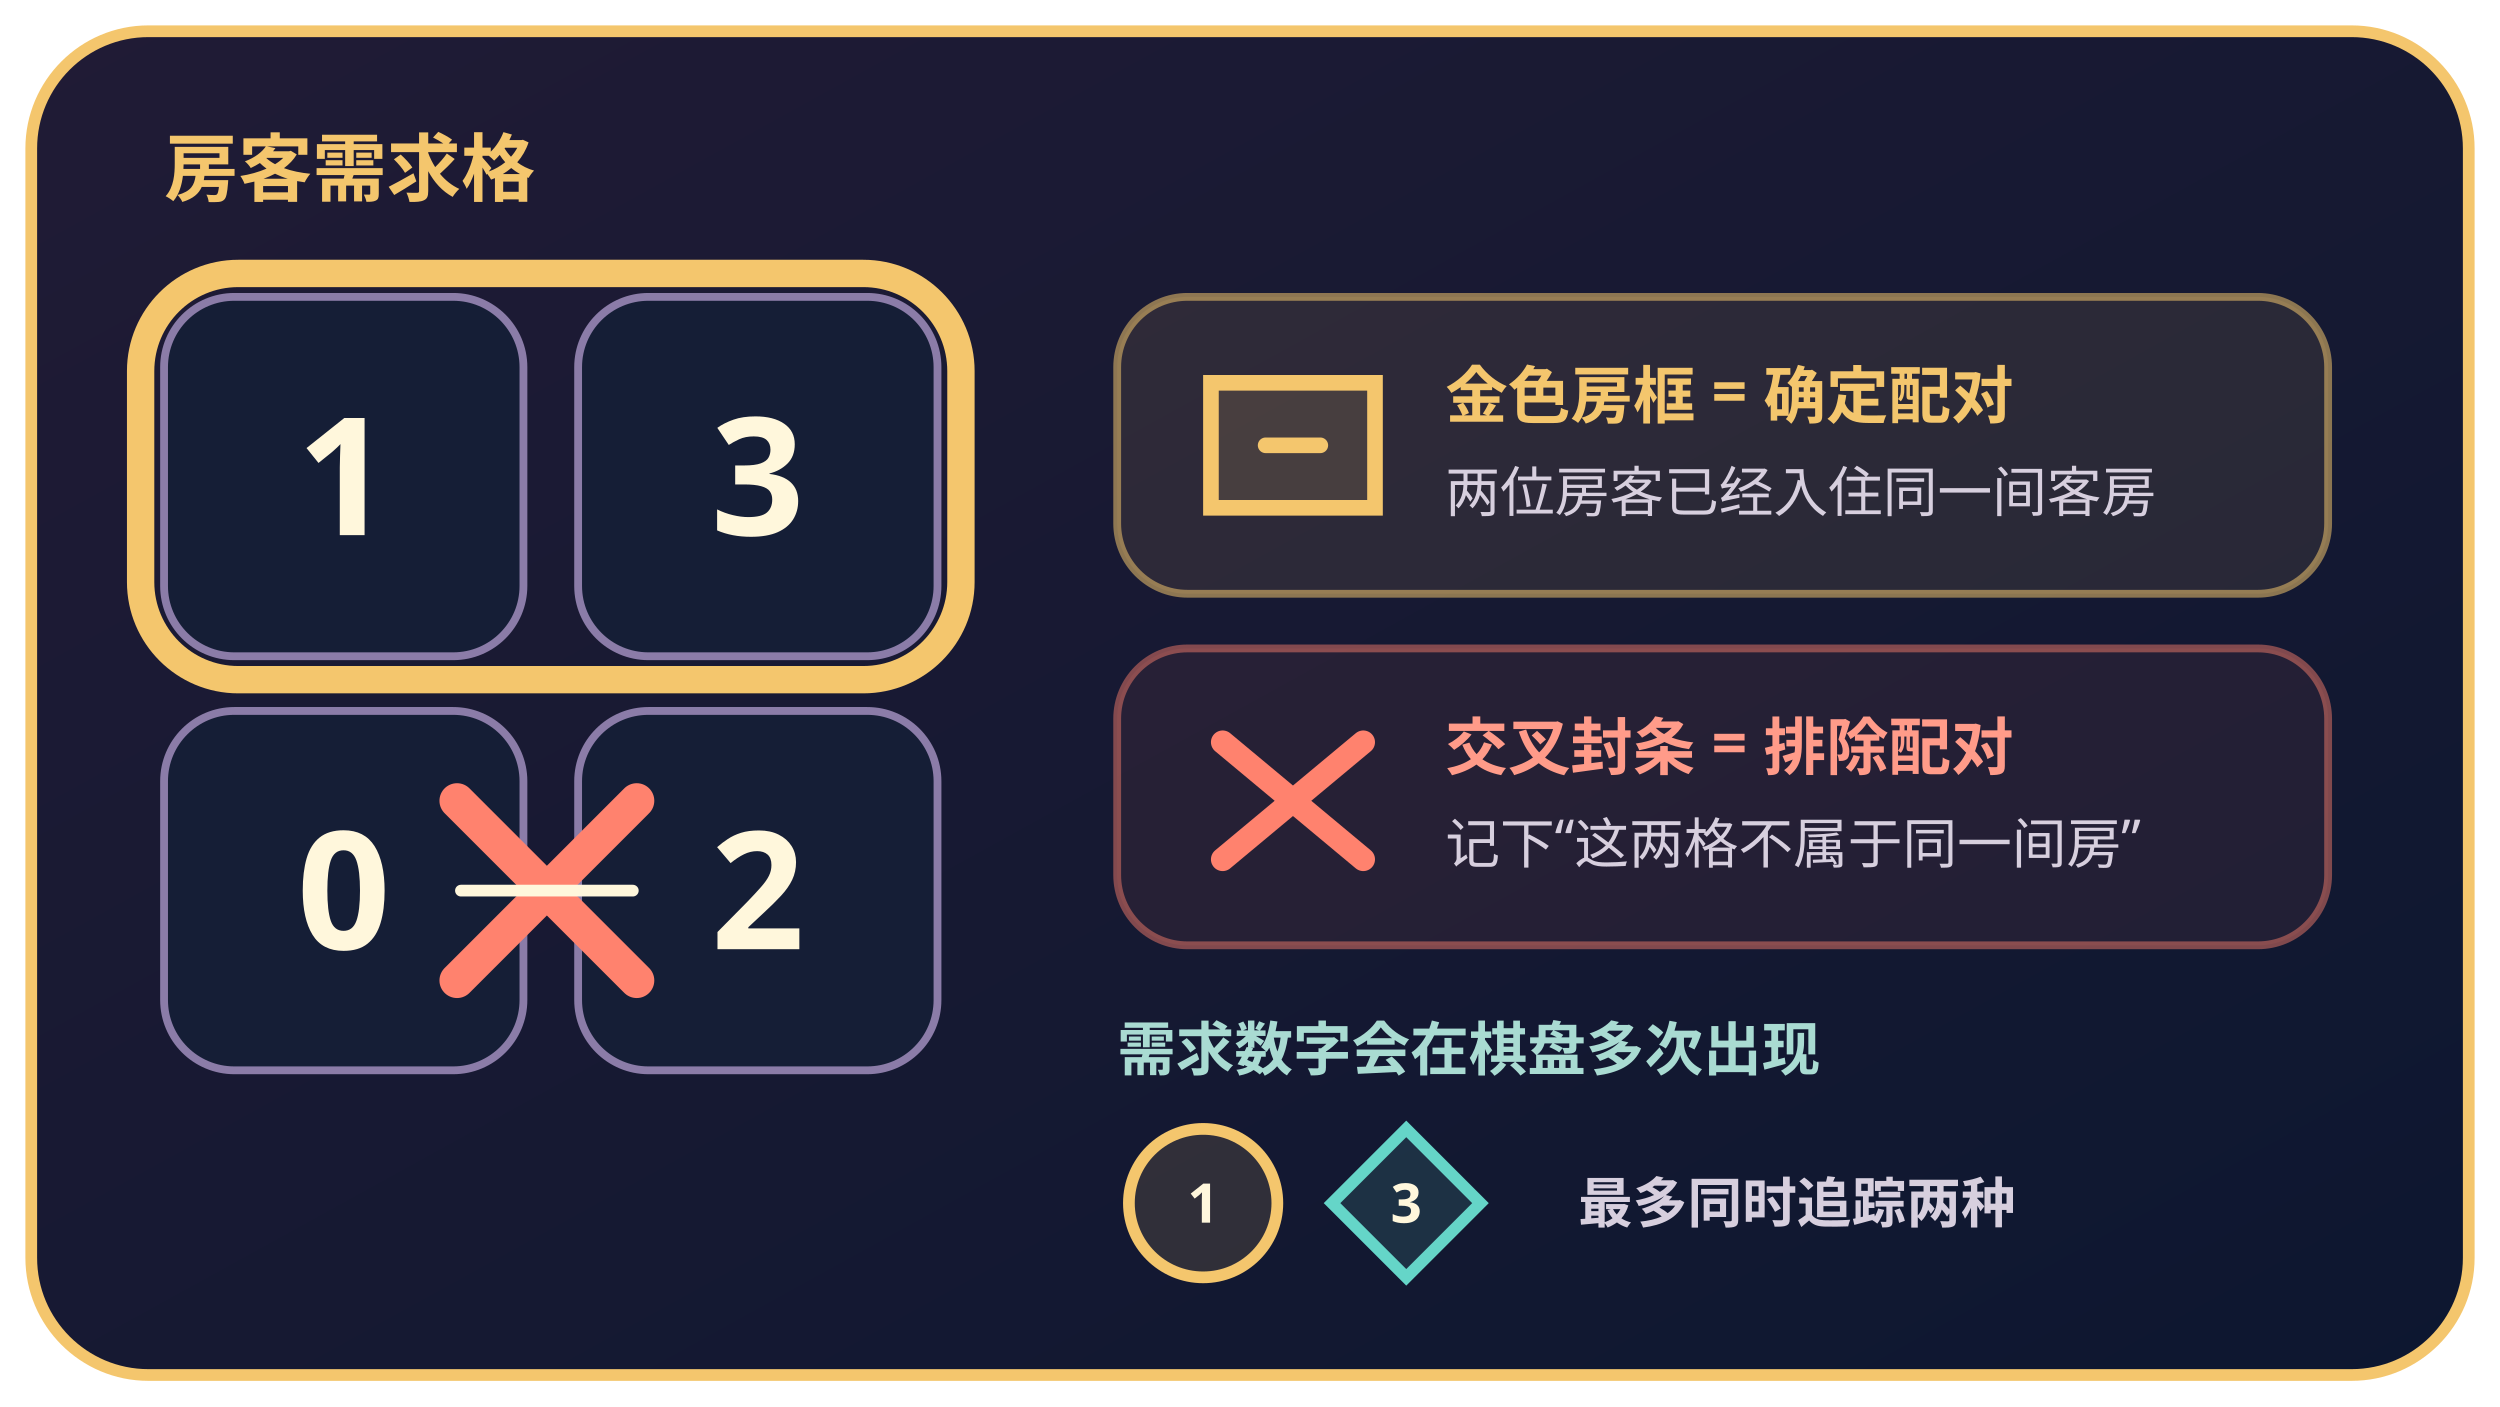
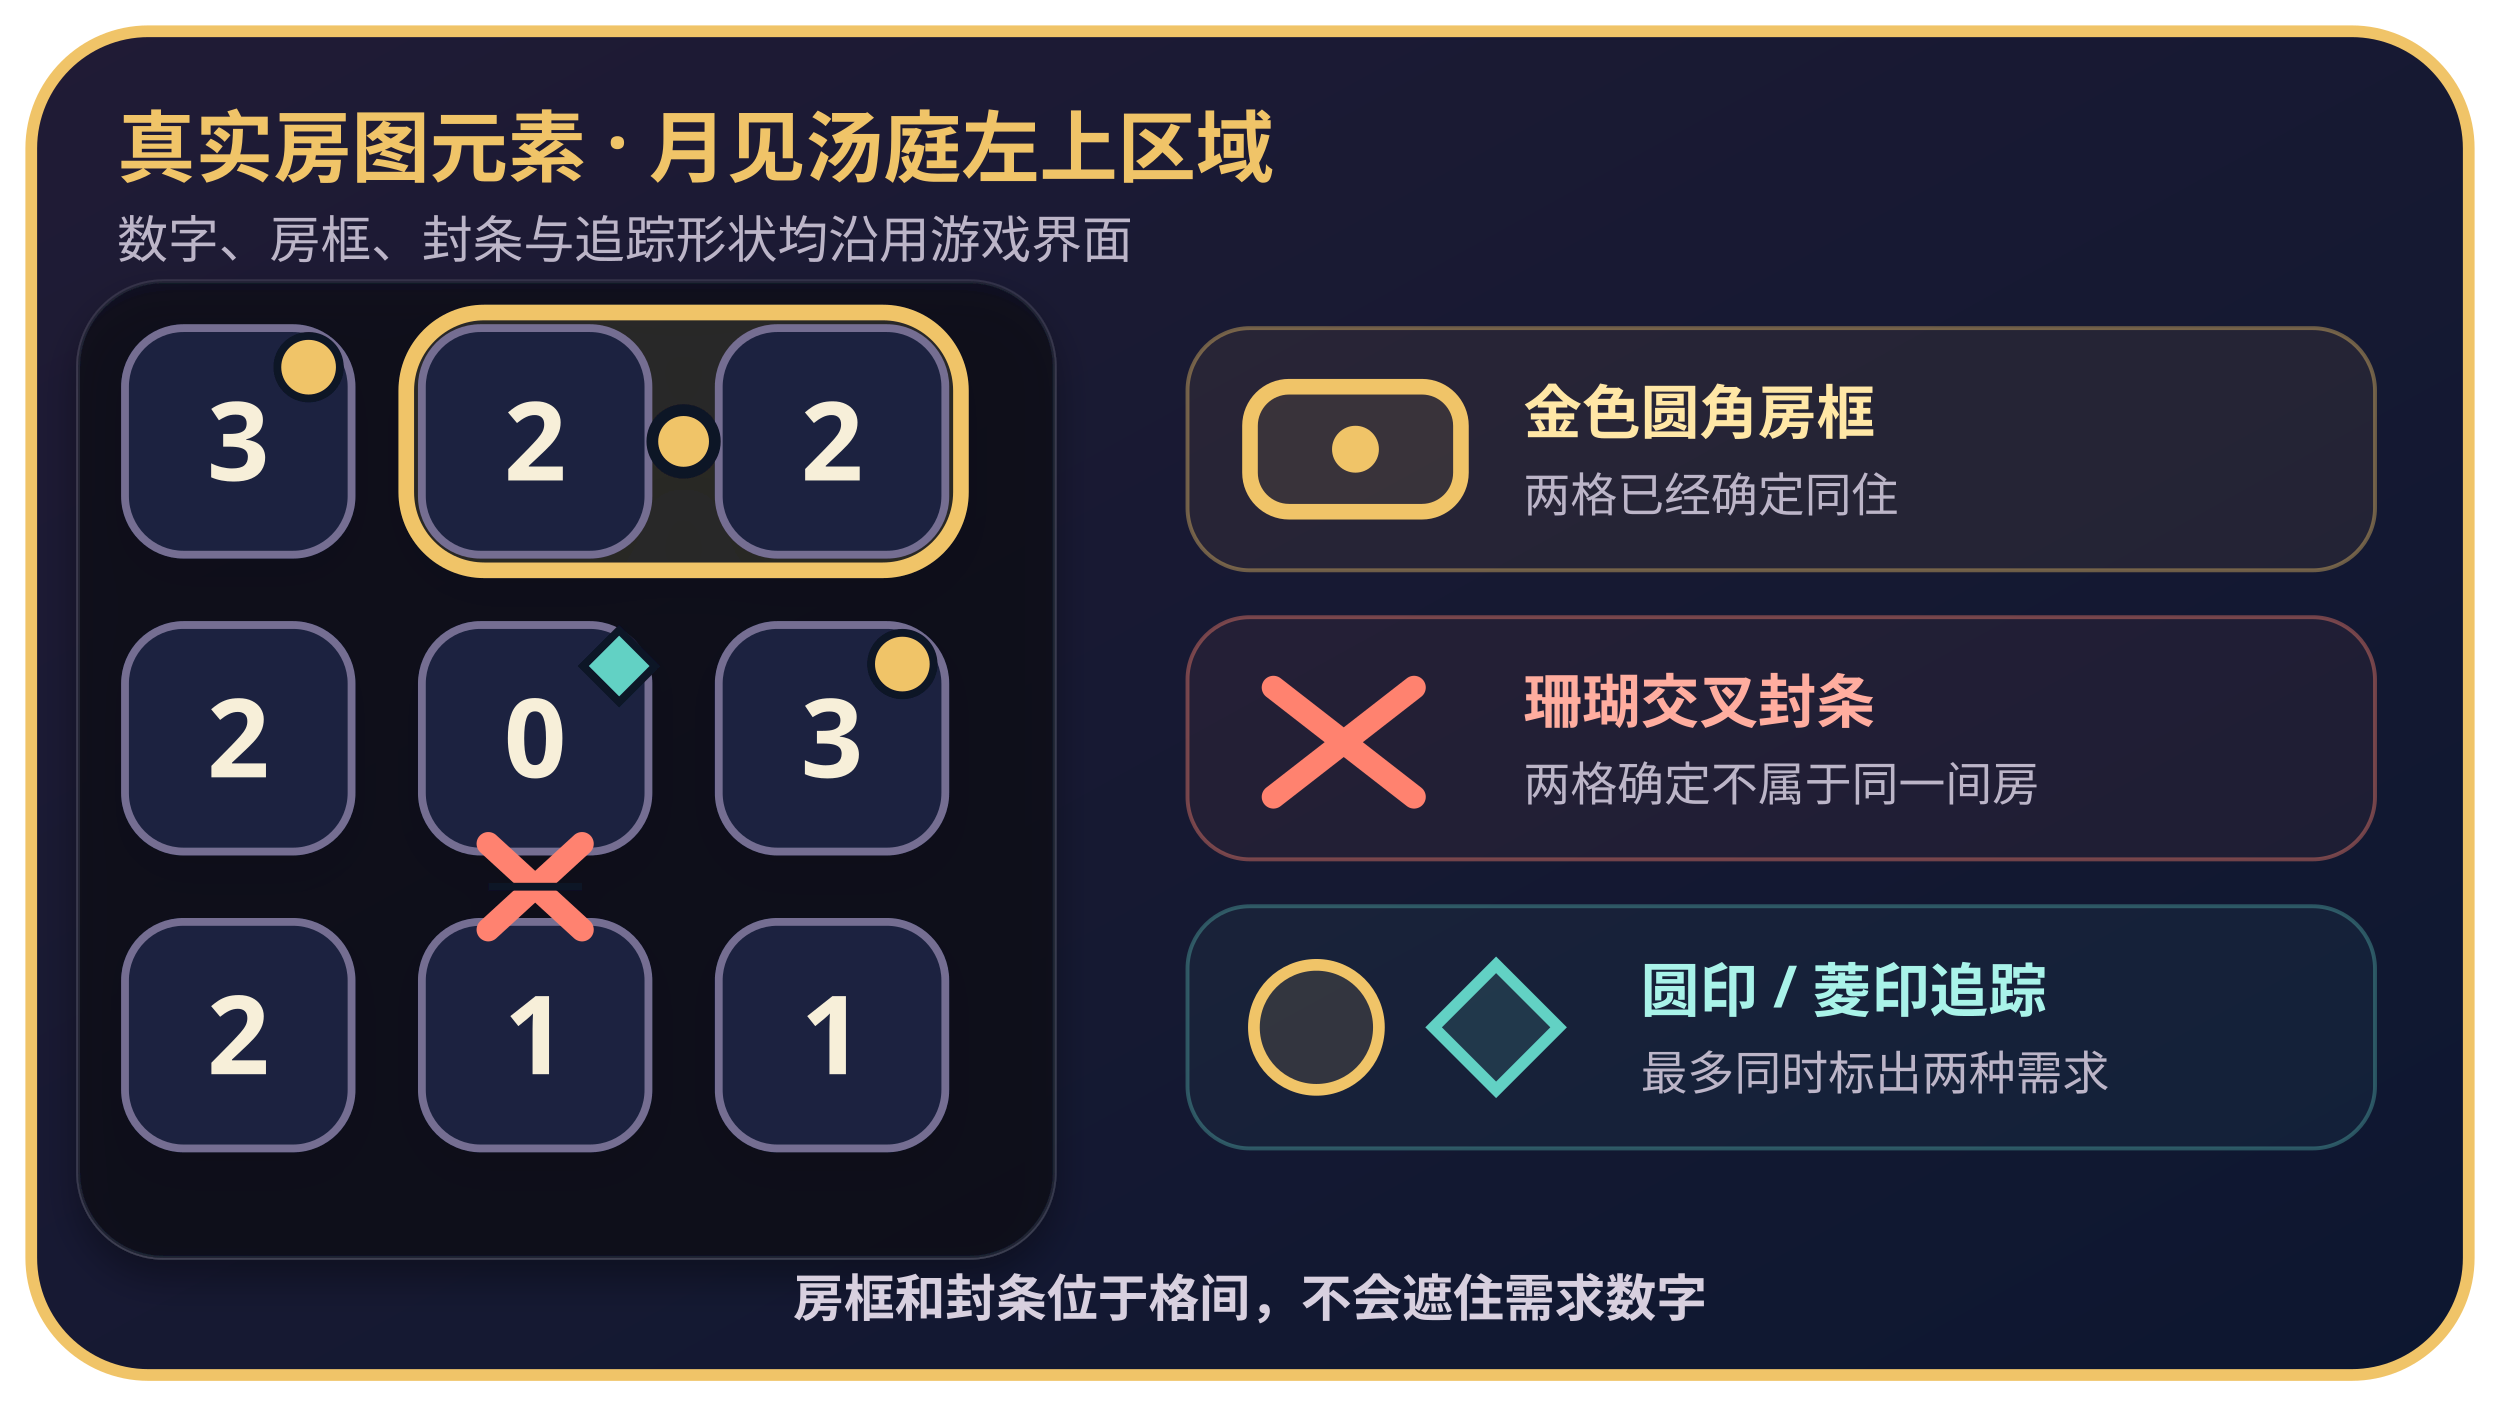
- <svg xmlns="http://www.w3.org/2000/svg" viewBox="0 0 640 360" preserveAspectRatio="xMidYMid meet" role="img" aria-labelledby="title description" data-tutorial-state="elements">
+ <svg xmlns="http://www.w3.org/2000/svg" viewBox="0 0 640 360" preserveAspectRatio="xMidYMid meet" role="img" aria-labelledby="title description" data-tutorial-state="elements" data-puzzle-id="yokai-inn:g1:o3:u:do80yl:a10" data-board-cells="0,1,2,5,6,7,10,11,12" data-rooms="1:2" data-excluded="6:11" data-highlights="3,0">
  <defs>
    <linearGradient id="paper" x1="0" y1="0" x2="1" y2="1">
      <stop stop-color="#201b35" />
      <stop offset="1" stop-color="#0d1730" />
    </linearGradient>
-     <filter id="glow">
-       <feGaussianBlur stdDeviation="5" result="b" />
-       <feMerge>
-         <feMergeNode in="b" />
-         <feMergeNode in="SourceGraphic" />
-       </feMerge>
+     <filter id="shadow">
+       <feDropShadow dx="0" dy="5" stdDeviation="5" flood-color="#000" flood-opacity=".45" />
    </filter>
  </defs>
-   <rect x="8" y="8" width="624" height="344" rx="30" fill="url(#paper)" stroke="#f4c66d" stroke-width="3" />
-   <text x="42" y="50" fill="#f4c66d" font-family="system-ui,sans-serif" font-size="19" font-weight="800">房客需求格</text>
-   <g transform="translate(42 76)" font-family="system-ui,sans-serif" text-anchor="middle">
-     <g fill="#151e36" stroke="#8b7ca8" stroke-width="2">
-       <rect x="0" y="0" width="92" height="92" rx="18" />
-       <rect x="106" y="0" width="92" height="92" rx="18" />
-       <rect x="0" y="106" width="92" height="92" rx="18" />
-       <rect x="106" y="106" width="92" height="92" rx="18" />
-     </g>
-     <g fill="#fff7dc" font-size="42" font-weight="900">
-       <text x="46" y="61">1</text>
-       <text x="152" y="61">3</text>
-       <text x="46" y="167">0</text>
-       <text x="152" y="167">2</text>
-     </g>
-     <rect x="-6" y="-6" width="210" height="104" rx="25" fill="none" stroke="#f4c66d" stroke-width="7" />
-     <path d="M75 129l46 46m0-46l-46 46" fill="none" stroke="#ff826e" stroke-width="9" stroke-linecap="round" />
-     <path d="M76 152h44" stroke="#fff7dc" stroke-width="3" stroke-linecap="round" />
-   </g>
+   <rect x="8" y="8" width="624" height="344" rx="30" fill="url(#paper)" stroke="#f0c468" stroke-width="3" />
  <g font-family="system-ui,sans-serif">
-     <g transform="translate(286 76)">
-       <rect width="310" height="76" rx="18" fill="#f4c66d18" stroke="#f4c66d88" stroke-width="2" />
-       <path d="M24 22h42v32H24z" fill="#f4c66d22" stroke="#f4c66d" stroke-width="4" />
-       <path d="M38 38h14" stroke="#f4c66d" stroke-width="4" stroke-linecap="round" />
-       <text x="84" y="31" fill="#f4c66d" font-size="16" font-weight="900">金色房框 = 确定配对</text>
-       <text x="84" y="55" fill="#d7cfde" font-size="14">两位房客已经入住同一间客房</text>
-     </g>
-     <g transform="translate(286 166)">
-       <rect width="310" height="76" rx="18" fill="#ff826e12" stroke="#ff826e77" stroke-width="2" />
-       <path d="M27 24l36 30m0-30L27 54" stroke="#ff826e" stroke-width="6" stroke-linecap="round" />
-       <text x="84" y="31" fill="#ff9b89" font-size="16" font-weight="900">交叉封条 = 排除配对</text>
-       <text x="84" y="55" fill="#d7cfde" font-size="14">记下“这两格不属于同一间房”</text>
-     </g>
-     <g transform="translate(286 256)">
-       <text x="0" y="18" fill="#a9dbd2" font-size="15" font-weight="800">需求数字会在棋盘多次出现</text>
-       <g transform="translate(0 30)" font-size="14" font-weight="900" text-anchor="middle">
-         <circle cx="22" cy="22" r="19" fill="#f4c66d22" stroke="#f4c66d" stroke-width="3" />
-         <text x="22" y="27" fill="#fff7dc">1</text>
-         <path d="M74 3l19 19-19 19-19-19z" fill="#65d5c822" stroke="#65d5c8" stroke-width="3" />
-         <text x="74" y="27" fill="#fff7dc">3</text>
-         <text x="118" y="27" fill="#d7cfde" text-anchor="start" font-weight="600">最多同时追踪两种</text>
+     <text x="30" y="45" fill="#f0c468" font-size="20" font-weight="900">真实房图元素 · 月见汤庭左上区域</text>
+     <text x="30" y="66" fill="#bcb5c8" font-size="13">数字、房框、封条与追踪形状均沿用游戏界面</text>
+     <g transform="translate(32 84)" filter="url(#shadow)" data-real-element="board-crop">
+       <rect x="-12" y="-12" width="250" height="250" rx="22" fill="#080d1dc7" stroke="#ffffff16" />
+       <rect x="72" y="-4" width="142" height="66" rx="20" fill="#f0c46820" stroke="#f0c468" stroke-width="4" data-real-element="room-overlay" />
+       <g fill="#1b2340" stroke="#756e92" stroke-width="2">
+         <rect x="0" y="0" width="58" height="58" rx="15" />
+         <rect x="76" y="0" width="58" height="58" rx="15" />
+         <rect x="152" y="0" width="58" height="58" rx="15" />
+         <rect x="0" y="76" width="58" height="58" rx="15" />
+         <rect x="76" y="76" width="58" height="58" rx="15" />
+         <rect x="152" y="76" width="58" height="58" rx="15" />
+         <rect x="0" y="152" width="58" height="58" rx="15" />
+         <rect x="76" y="152" width="58" height="58" rx="15" />
+         <rect x="152" y="152" width="58" height="58" rx="15" />
+       </g>
+       <g fill="#f7efd9" font-size="28" font-weight="900" text-anchor="middle">
+         <text x="29" y="39">3</text>
+         <text x="105" y="39">2</text>
+         <text x="181" y="39">2</text>
+         <text x="29" y="115">2</text>
+         <text x="105" y="115">0</text>
+         <text x="181" y="115">3</text>
+         <text x="29" y="191">2</text>
+         <text x="105" y="191">1</text>
+         <text x="181" y="191">1</text>
+       </g>
+       <g data-real-element="highlight-a" data-highlight-value="3">
+         <circle data-cell="0" cx="47" cy="10" r="8" fill="#f0c468" stroke="#0d1225" stroke-width="2" />
+         <circle data-cell="7" cx="199" cy="86" r="8" fill="#f0c468" stroke="#0d1225" stroke-width="2" />
+       </g>
+       <g data-real-element="highlight-b" data-highlight-value="0" fill="#62d1c4" stroke="#0d1225" stroke-width="2">
+         <rect data-cell="6" x="120" y="80" width="13" height="13" transform="rotate(45 126.5 86.5)" />
+       </g>
+       <circle cx="143" cy="29" r="8" fill="#f0c468" stroke="#0d1225" stroke-width="3" />
+       <g data-real-element="exclusion">
+         <path d="M93 132l24 22m0-22-24 22" stroke="#ff826f" stroke-width="6" stroke-linecap="round" />
+         <path d="M93 143h24" stroke="#0d1225" stroke-width="2" />
      </g>
    </g>
+     <g transform="translate(304 84)">
+       <g>
+         <rect width="304" height="62" rx="16" fill="#f0c46812" stroke="#f0c46866" />
+         <rect x="16" y="15" width="54" height="32" rx="10" fill="#f0c46818" stroke="#f0c468" stroke-width="4" />
+         <circle cx="43" cy="31" r="6" fill="#f0c468" />
+         <text x="86" y="27" fill="#ffe7a6" font-size="15" font-weight="900">金色圆角房框</text>
+         <text x="86" y="47" fill="#bcb5c8" font-size="12">两格已经确定同住</text>
+       </g>
+       <g transform="translate(0 74)">
+         <rect width="304" height="62" rx="16" fill="#ff826f0e" stroke="#ff826f66" />
+         <path d="M22 18l36 28m0-28L22 46" stroke="#ff826f" stroke-width="6" stroke-linecap="round" />
+         <text x="86" y="27" fill="#ffad9f" font-size="15" font-weight="900">珊瑚交叉封条</text>
+         <text x="86" y="47" fill="#bcb5c8" font-size="12">两格确定不属于同一间房</text>
+       </g>
+       <g transform="translate(0 148)">
+         <rect width="304" height="62" rx="16" fill="#62d1c40d" stroke="#62d1c455" />
+         <circle cx="33" cy="31" r="16" fill="#f0c46820" stroke="#f0c468" stroke-width="3" />
+         <path d="M79 15 95 31 79 47 63 31Z" fill="#62d1c422" stroke="#62d1c4" stroke-width="3" />
+         <text x="116" y="27" fill="#a9f3e9" font-size="15" font-weight="900">圆印 / 菱印追踪</text>
+         <text x="116" y="47" fill="#bcb5c8" font-size="12">最多同时标出两种需求</text>
+       </g>
+     </g>
+     <text x="320" y="337" text-anchor="middle" fill="#d8d0df" font-size="13" font-weight="700">房框和封条位于格间，不会遮住需求数字</text>
  </g>
</svg>
